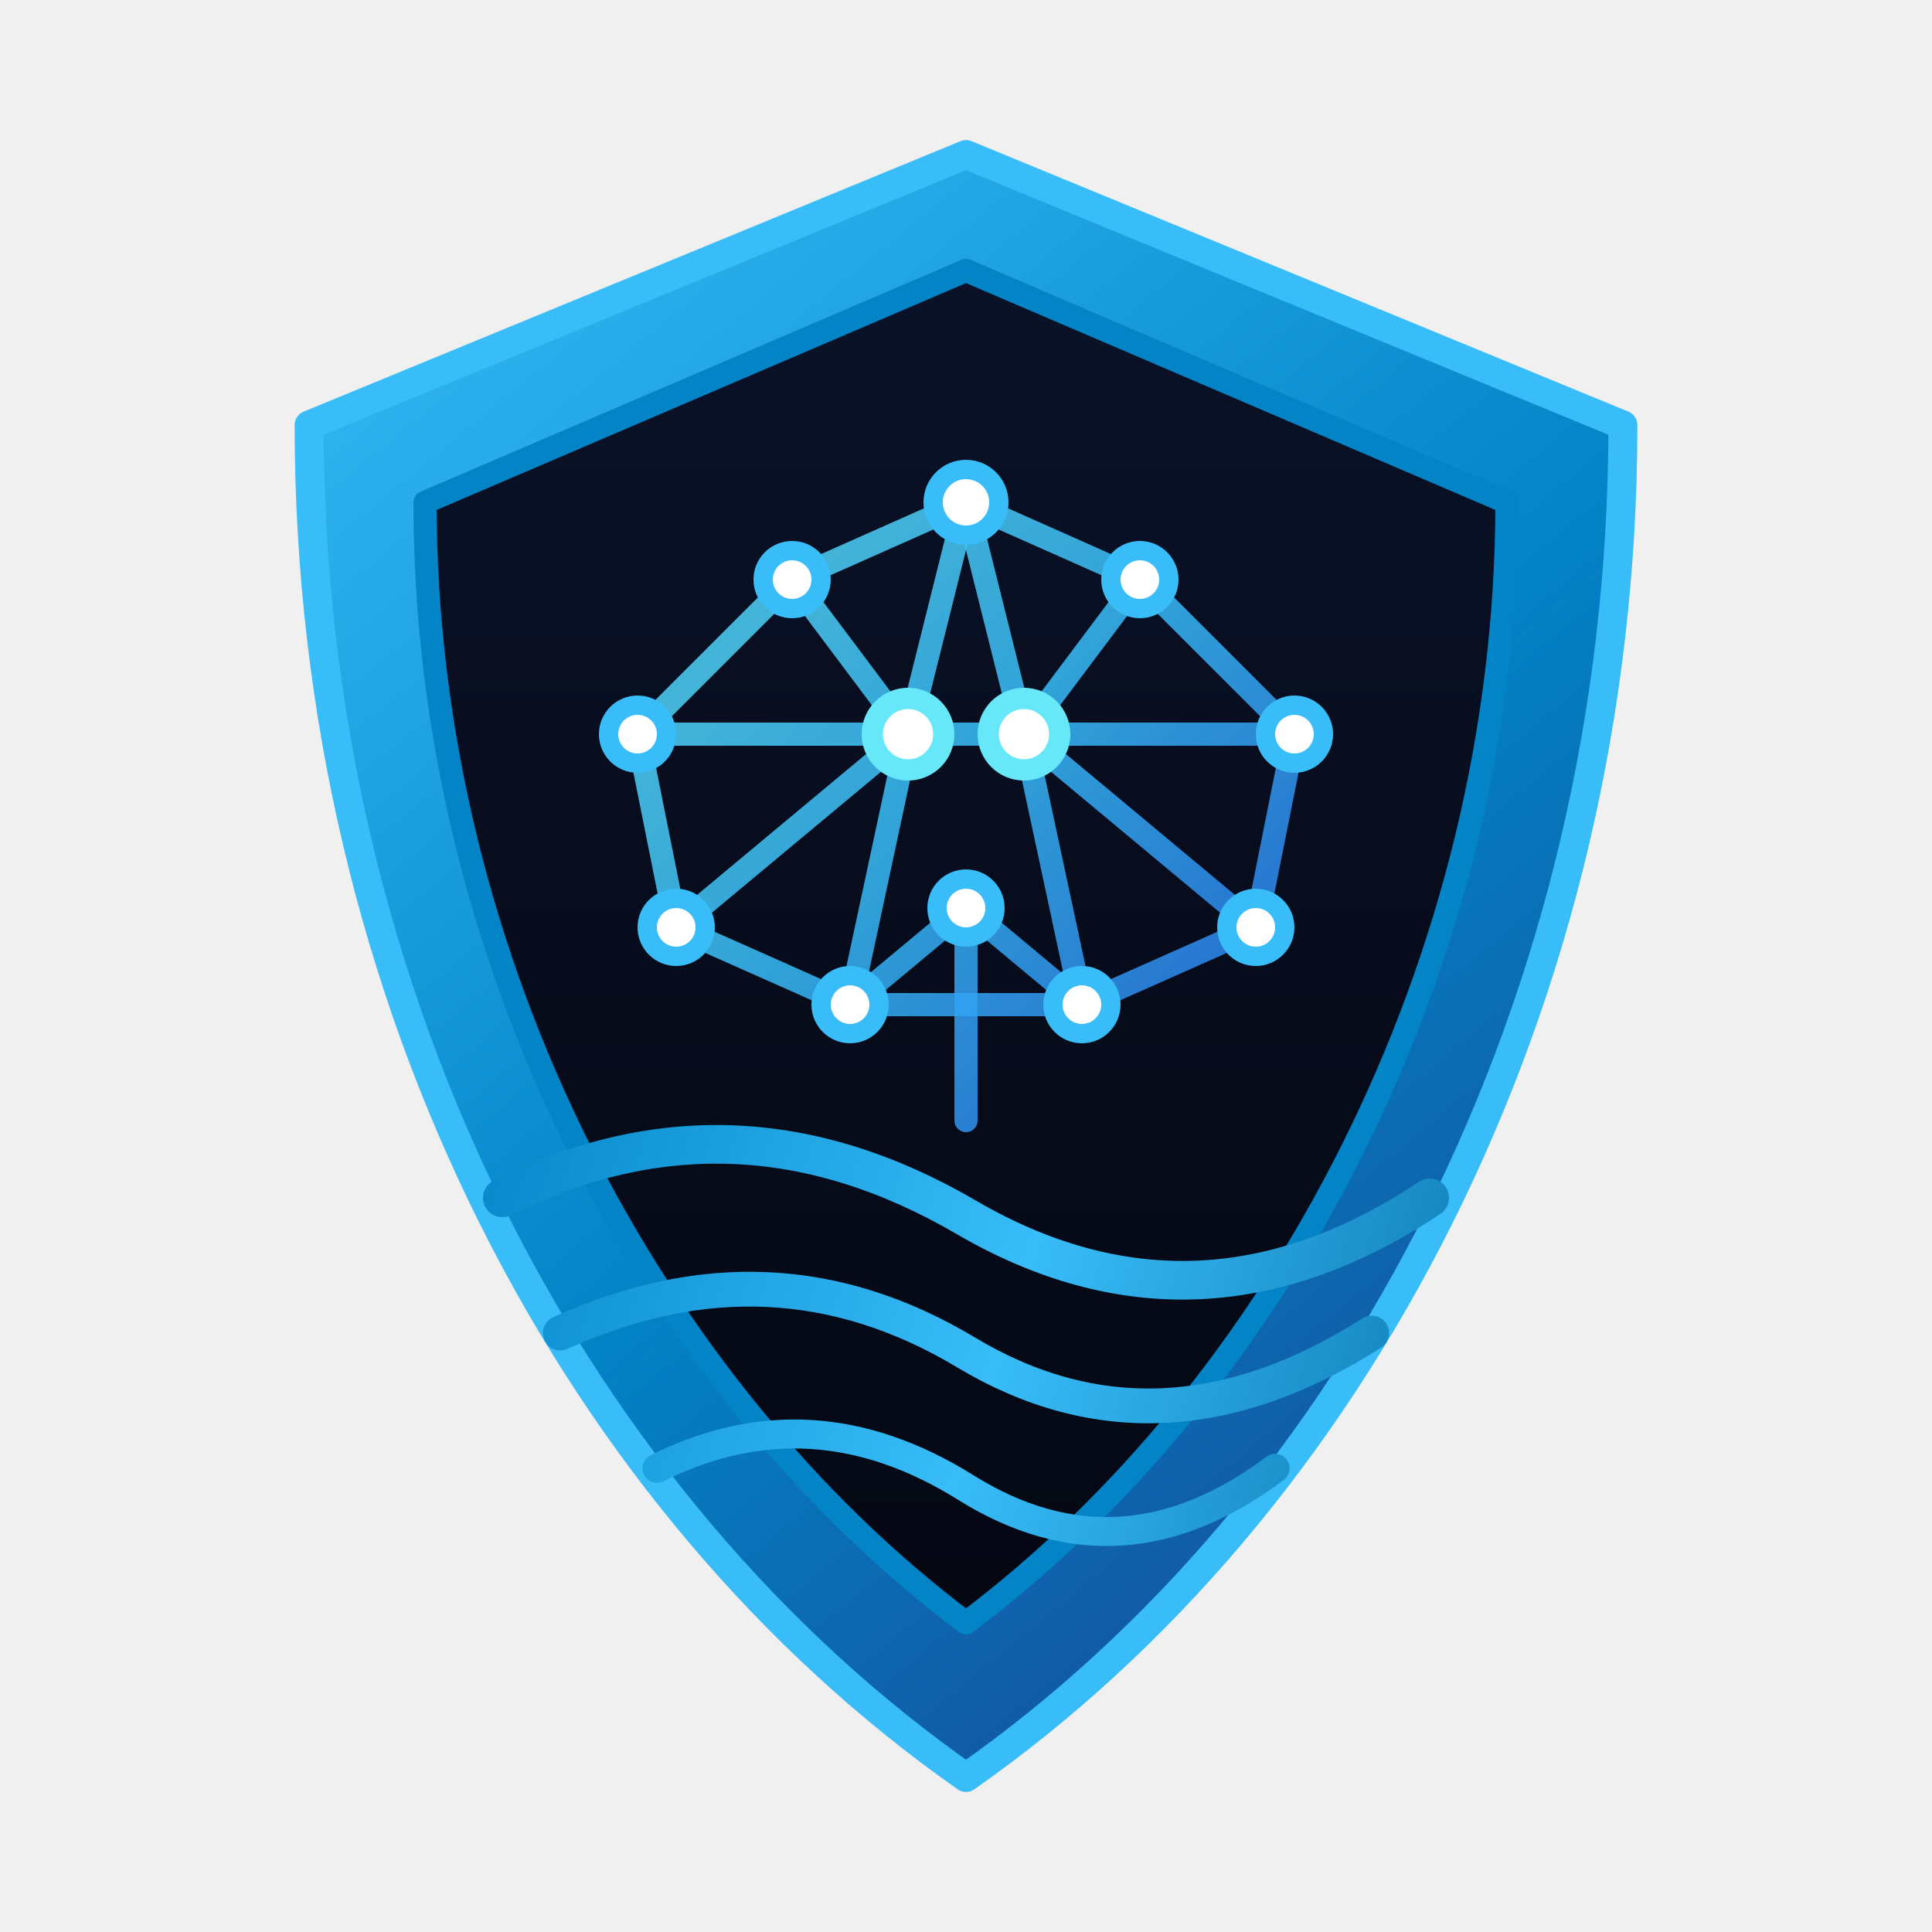
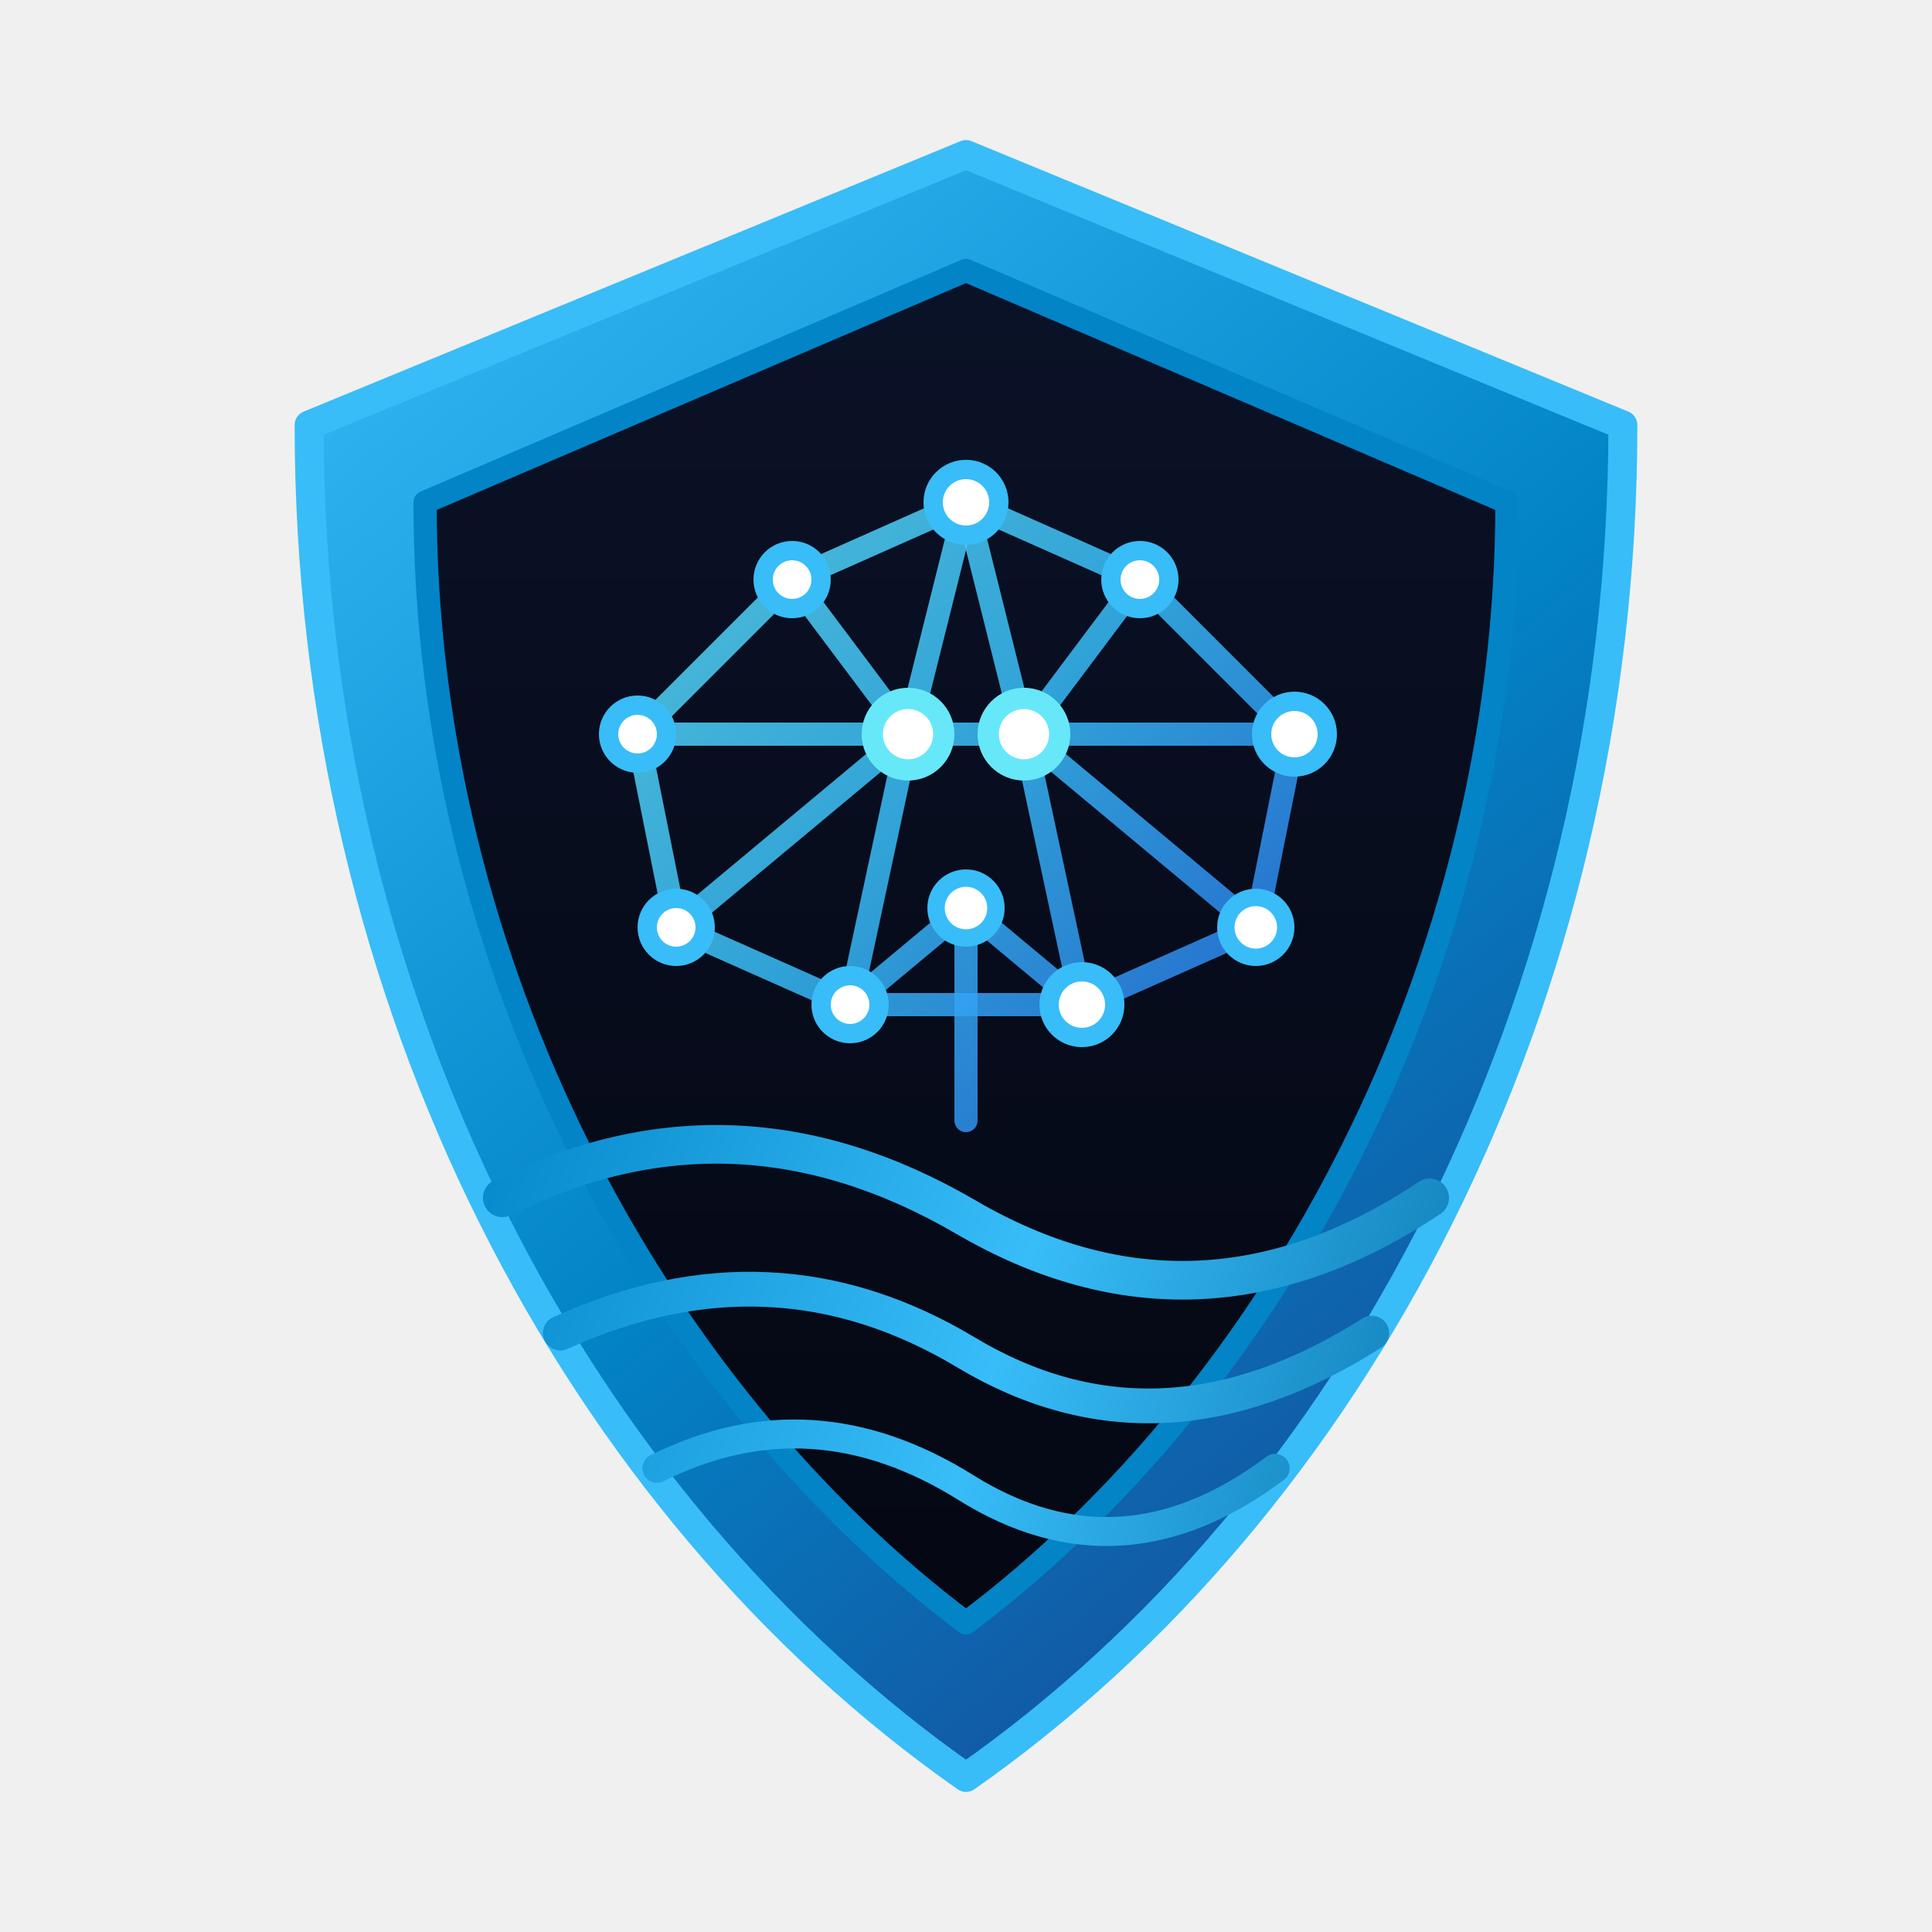
- <svg xmlns="http://www.w3.org/2000/svg" width="128" height="128" viewBox="0 0 100 100" fill="none">
+ <svg xmlns="http://www.w3.org/2000/svg" width="256" height="256" viewBox="0 0 100 100" fill="none">
  <defs>
-     <linearGradient id="favShieldBorder" x1="15" y1="10" x2="85" y2="95" gradientUnits="userSpaceOnUse">
+     <linearGradient id="logoShieldBorder" x1="15" y1="10" x2="85" y2="95" gradientUnits="userSpaceOnUse">
      <stop offset="0%" stop-color="#38BDF8" />
      <stop offset="50%" stop-color="#0284C7" />
      <stop offset="100%" stop-color="#1E3A8A" />
    </linearGradient>
-     <linearGradient id="favShieldBg" x1="50" y1="10" x2="50" y2="90" gradientUnits="userSpaceOnUse">
+     <linearGradient id="logoShieldBg" x1="50" y1="10" x2="50" y2="90" gradientUnits="userSpaceOnUse">
      <stop offset="0%" stop-color="#0B1329" />
      <stop offset="50%" stop-color="#070C1C" />
      <stop offset="100%" stop-color="#040711" />
    </linearGradient>
-     <linearGradient id="favBrainGlow" x1="30" y1="20" x2="70" y2="60" gradientUnits="userSpaceOnUse">
+     <linearGradient id="logoBrainGlow" x1="30" y1="20" x2="70" y2="60" gradientUnits="userSpaceOnUse">
      <stop offset="0%" stop-color="#67E8F9" />
      <stop offset="50%" stop-color="#38BDF8" />
      <stop offset="100%" stop-color="#2563EB" />
    </linearGradient>
-     <linearGradient id="favWaveGrad" x1="20" y1="65" x2="80" y2="85" gradientUnits="userSpaceOnUse">
+     <linearGradient id="logoWaveGrad" x1="20" y1="65" x2="80" y2="85" gradientUnits="userSpaceOnUse">
      <stop offset="0%" stop-color="#0284C7" />
      <stop offset="50%" stop-color="#38BDF8" />
      <stop offset="100%" stop-color="#0369A1" />
    </linearGradient>
  </defs>
-   <path d="M50 8 L84 22 C84 52 70 78 50 92 C30 78 16 52 16 22 L50 8 Z" fill="url(#favShieldBorder)" stroke="#38BDF8" stroke-width="1.5" stroke-linejoin="round" />
-   <path d="M50 14 L78 26 C78 50 66 72 50 84 C34 72 22 50 22 26 L50 14 Z" fill="url(#favShieldBg)" stroke="#0284C7" stroke-width="1.2" stroke-linejoin="round" />
-   <g stroke="url(#favBrainGlow)" stroke-width="1.2" stroke-linecap="round" stroke-opacity="0.85">
+   <path d="M50 8 L84 22 C84 52 70 78 50 92 C30 78 16 52 16 22 L50 8 Z" fill="url(#logoShieldBorder)" stroke="#38BDF8" stroke-width="1.5" stroke-linejoin="round" />
+   <path d="M50 14 L78 26 C78 50 66 72 50 84 C34 72 22 50 22 26 L50 14 Z" fill="url(#logoShieldBg)" stroke="#0284C7" stroke-width="1.2" stroke-linejoin="round" />
+   <g stroke="url(#logoBrainGlow)" stroke-width="1.2" stroke-linecap="round" stroke-opacity="0.85">
    <line x1="50" y1="26" x2="41" y2="30" />
    <line x1="41" y1="30" x2="33" y2="38" />
    <line x1="33" y1="38" x2="35" y2="48" />
    <line x1="35" y1="48" x2="44" y2="52" />
    <line x1="44" y1="52" x2="50" y2="47" />
    <line x1="50" y1="26" x2="47" y2="38" />
    <line x1="47" y1="38" x2="44" y2="52" />
    <line x1="41" y1="30" x2="47" y2="38" />
    <line x1="33" y1="38" x2="47" y2="38" />
    <line x1="35" y1="48" x2="47" y2="38" />
    <line x1="50" y1="26" x2="59" y2="30" />
    <line x1="59" y1="30" x2="67" y2="38" />
    <line x1="67" y1="38" x2="65" y2="48" />
    <line x1="65" y1="48" x2="56" y2="52" />
    <line x1="56" y1="52" x2="50" y2="47" />
    <line x1="50" y1="26" x2="53" y2="38" />
    <line x1="53" y1="38" x2="56" y2="52" />
    <line x1="59" y1="30" x2="53" y2="38" />
    <line x1="67" y1="38" x2="53" y2="38" />
    <line x1="65" y1="48" x2="53" y2="38" />
    <line x1="47" y1="38" x2="53" y2="38" />
    <line x1="44" y1="52" x2="56" y2="52" />
    <line x1="50" y1="47" x2="50" y2="58" />
  </g>
  <g fill="#E0F2FE">
    <circle cx="50" cy="26" r="2.2" fill="#38BDF8" />
    <circle cx="50" cy="26" r="1.2" fill="#FFFFFF" />
    <circle cx="41" cy="30" r="2" fill="#38BDF8" />
    <circle cx="41" cy="30" r="1" fill="#FFFFFF" />
    <circle cx="33" cy="38" r="2" fill="#38BDF8" />
    <circle cx="33" cy="38" r="1" fill="#FFFFFF" />
    <circle cx="35" cy="48" r="2" fill="#38BDF8" />
    <circle cx="35" cy="48" r="1" fill="#FFFFFF" />
    <circle cx="44" cy="52" r="2" fill="#38BDF8" />
    <circle cx="44" cy="52" r="1" fill="#FFFFFF" />
    <circle cx="47" cy="38" r="2.4" fill="#67E8F9" />
    <circle cx="47" cy="38" r="1.3" fill="#FFFFFF" />
    <circle cx="59" cy="30" r="2" fill="#38BDF8" />
    <circle cx="59" cy="30" r="1" fill="#FFFFFF" />
-     <circle cx="67" cy="38" r="2" fill="#38BDF8" />
-     <circle cx="67" cy="38" r="1" fill="#FFFFFF" />
+     <circle cx="67" cy="38" r="2.2" fill="#38BDF8" />
+     <circle cx="67" cy="38" r="1.2" fill="#FFFFFF" />
    <circle cx="65" cy="48" r="2" fill="#38BDF8" />
-     <circle cx="65" cy="48" r="1" fill="#FFFFFF" />
-     <circle cx="56" cy="52" r="2" fill="#38BDF8" />
-     <circle cx="56" cy="52" r="1" fill="#FFFFFF" />
+     <circle cx="65" cy="48" r="1.1" fill="#FFFFFF" />
+     <circle cx="56" cy="52" r="2.2" fill="#38BDF8" />
+     <circle cx="56" cy="52" r="1.2" fill="#FFFFFF" />
    <circle cx="53" cy="38" r="2.4" fill="#67E8F9" />
    <circle cx="53" cy="38" r="1.3" fill="#FFFFFF" />
    <circle cx="50" cy="47" r="2" fill="#38BDF8" />
-     <circle cx="50" cy="47" r="1" fill="#FFFFFF" />
+     <circle cx="50" cy="47" r="1.1" fill="#FFFFFF" />
  </g>
-   <path d="M26 62 Q38 56 50 63 Q62 70 74 62" fill="none" stroke="url(#favWaveGrad)" stroke-width="2" stroke-linecap="round" />
-   <path d="M29 69 Q40 64 50 70 Q60 76 71 69" fill="none" stroke="url(#favWaveGrad)" stroke-width="1.8" stroke-linecap="round" />
-   <path d="M34 76 Q42 72 50 77 Q58 82 66 76" fill="none" stroke="url(#favWaveGrad)" stroke-width="1.5" stroke-linecap="round" />
+   <path d="M26 62 Q38 56 50 63 Q62 70 74 62" fill="none" stroke="url(#logoWaveGrad)" stroke-width="2" stroke-linecap="round" />
+   <path d="M29 69 Q40 64 50 70 Q60 76 71 69" fill="none" stroke="url(#logoWaveGrad)" stroke-width="1.8" stroke-linecap="round" />
+   <path d="M34 76 Q42 72 50 77 Q58 82 66 76" fill="none" stroke="url(#logoWaveGrad)" stroke-width="1.5" stroke-linecap="round" />
</svg>
